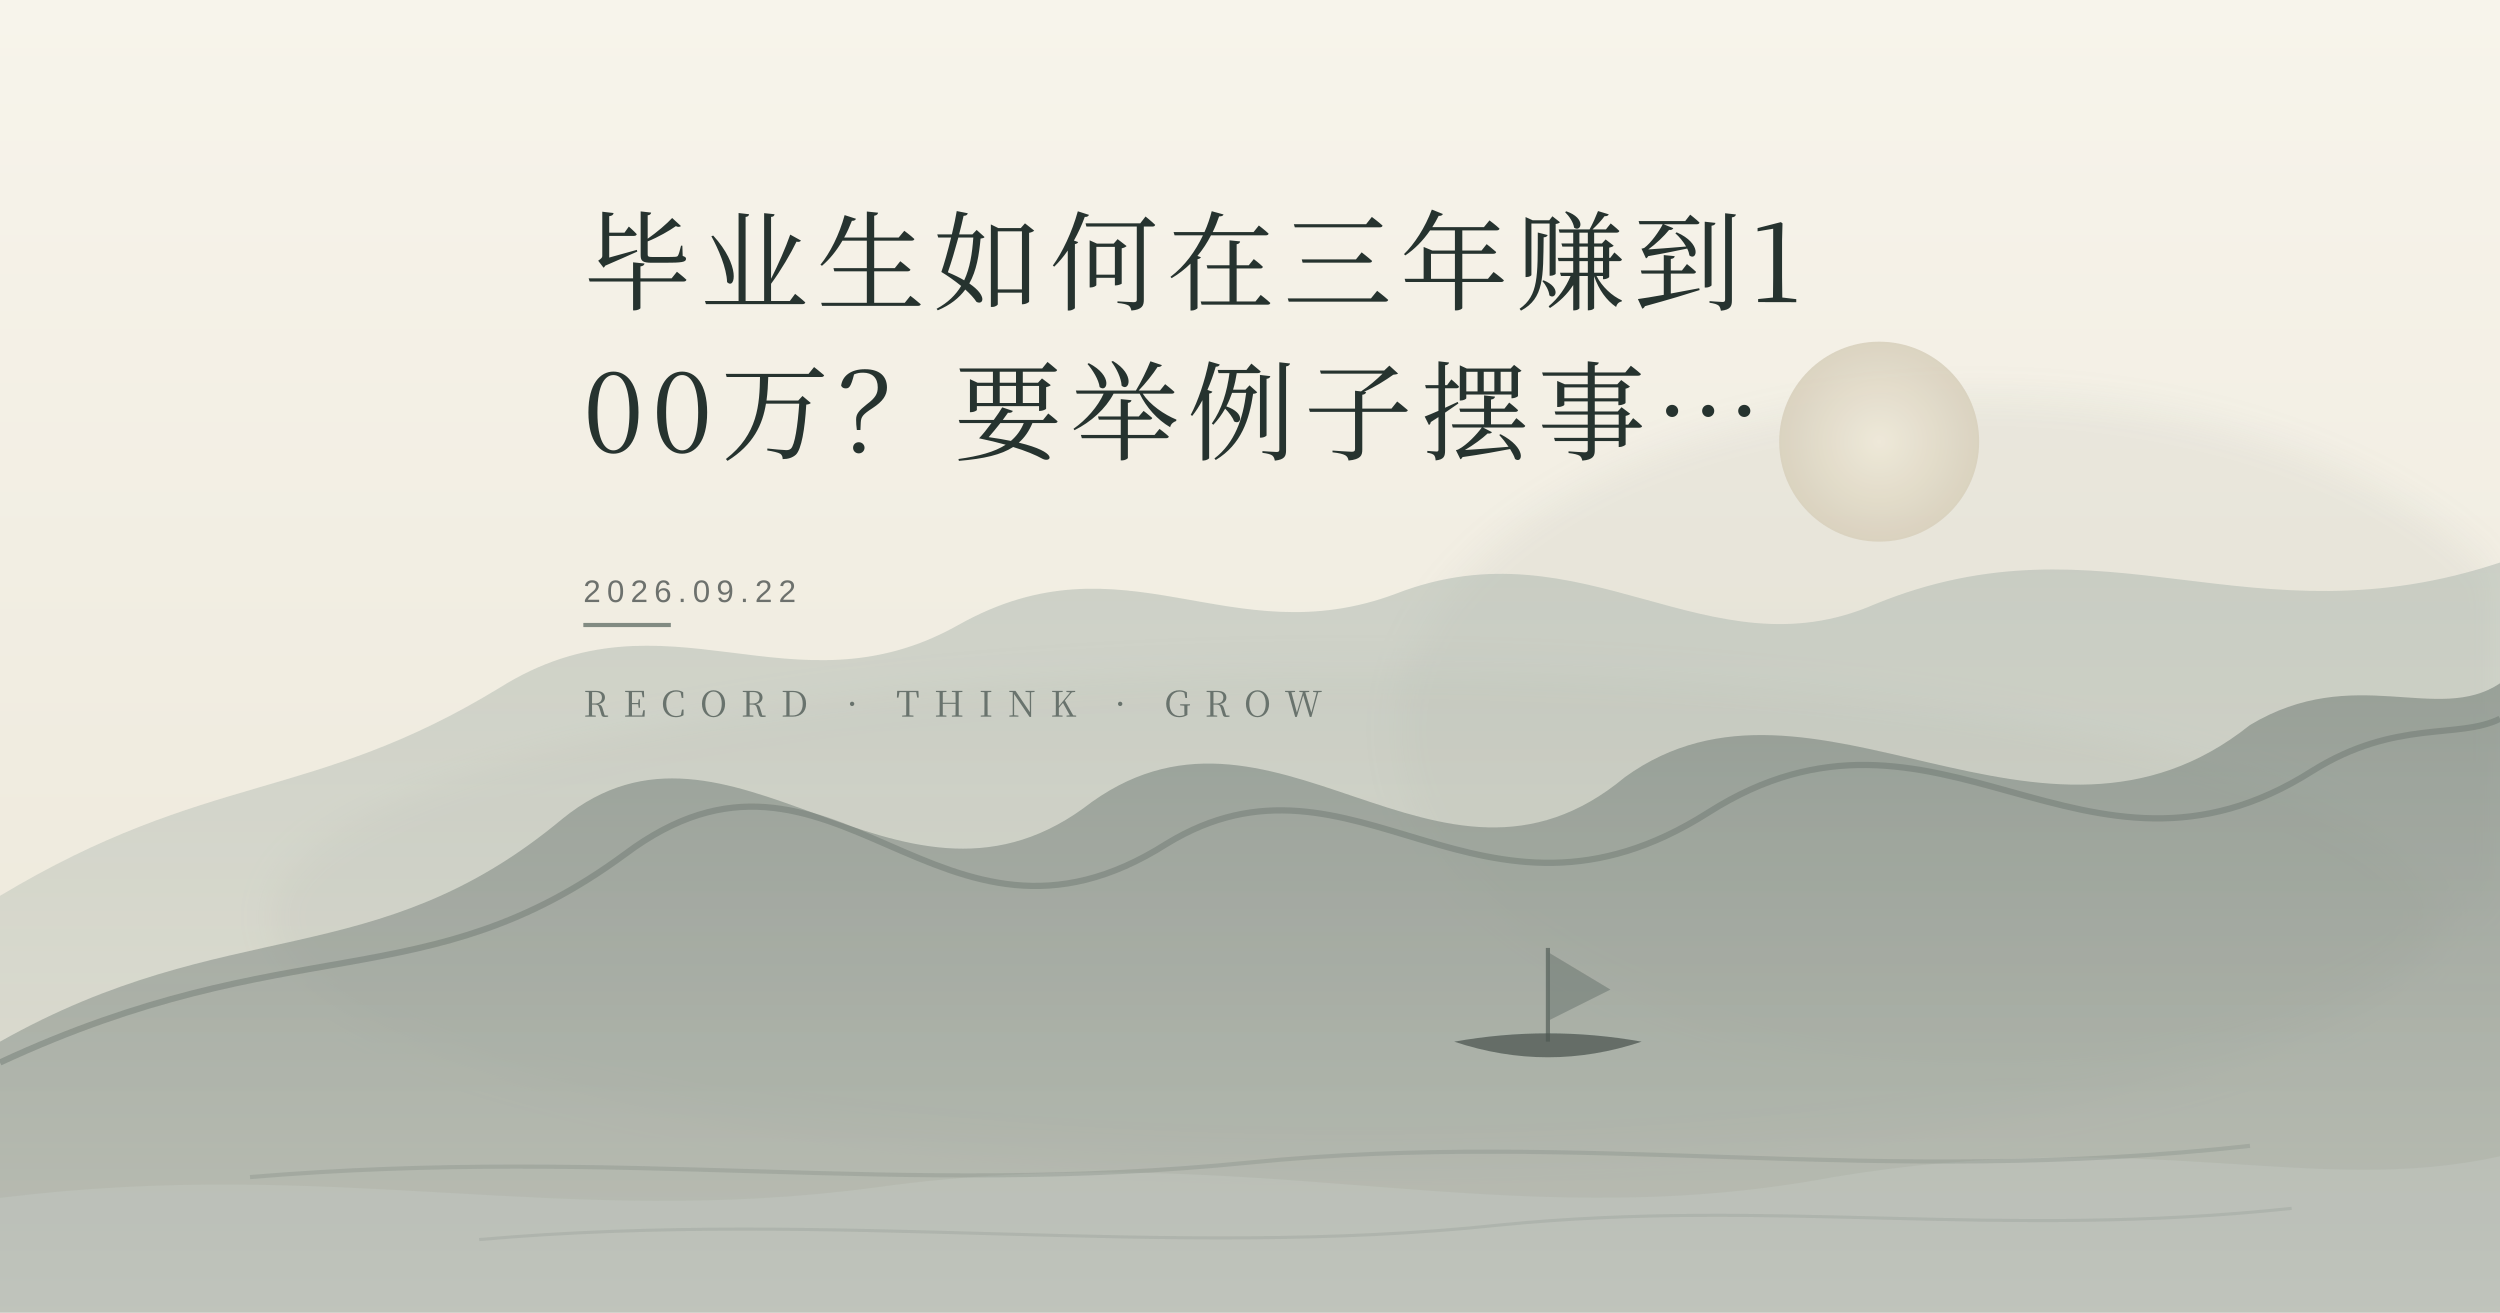
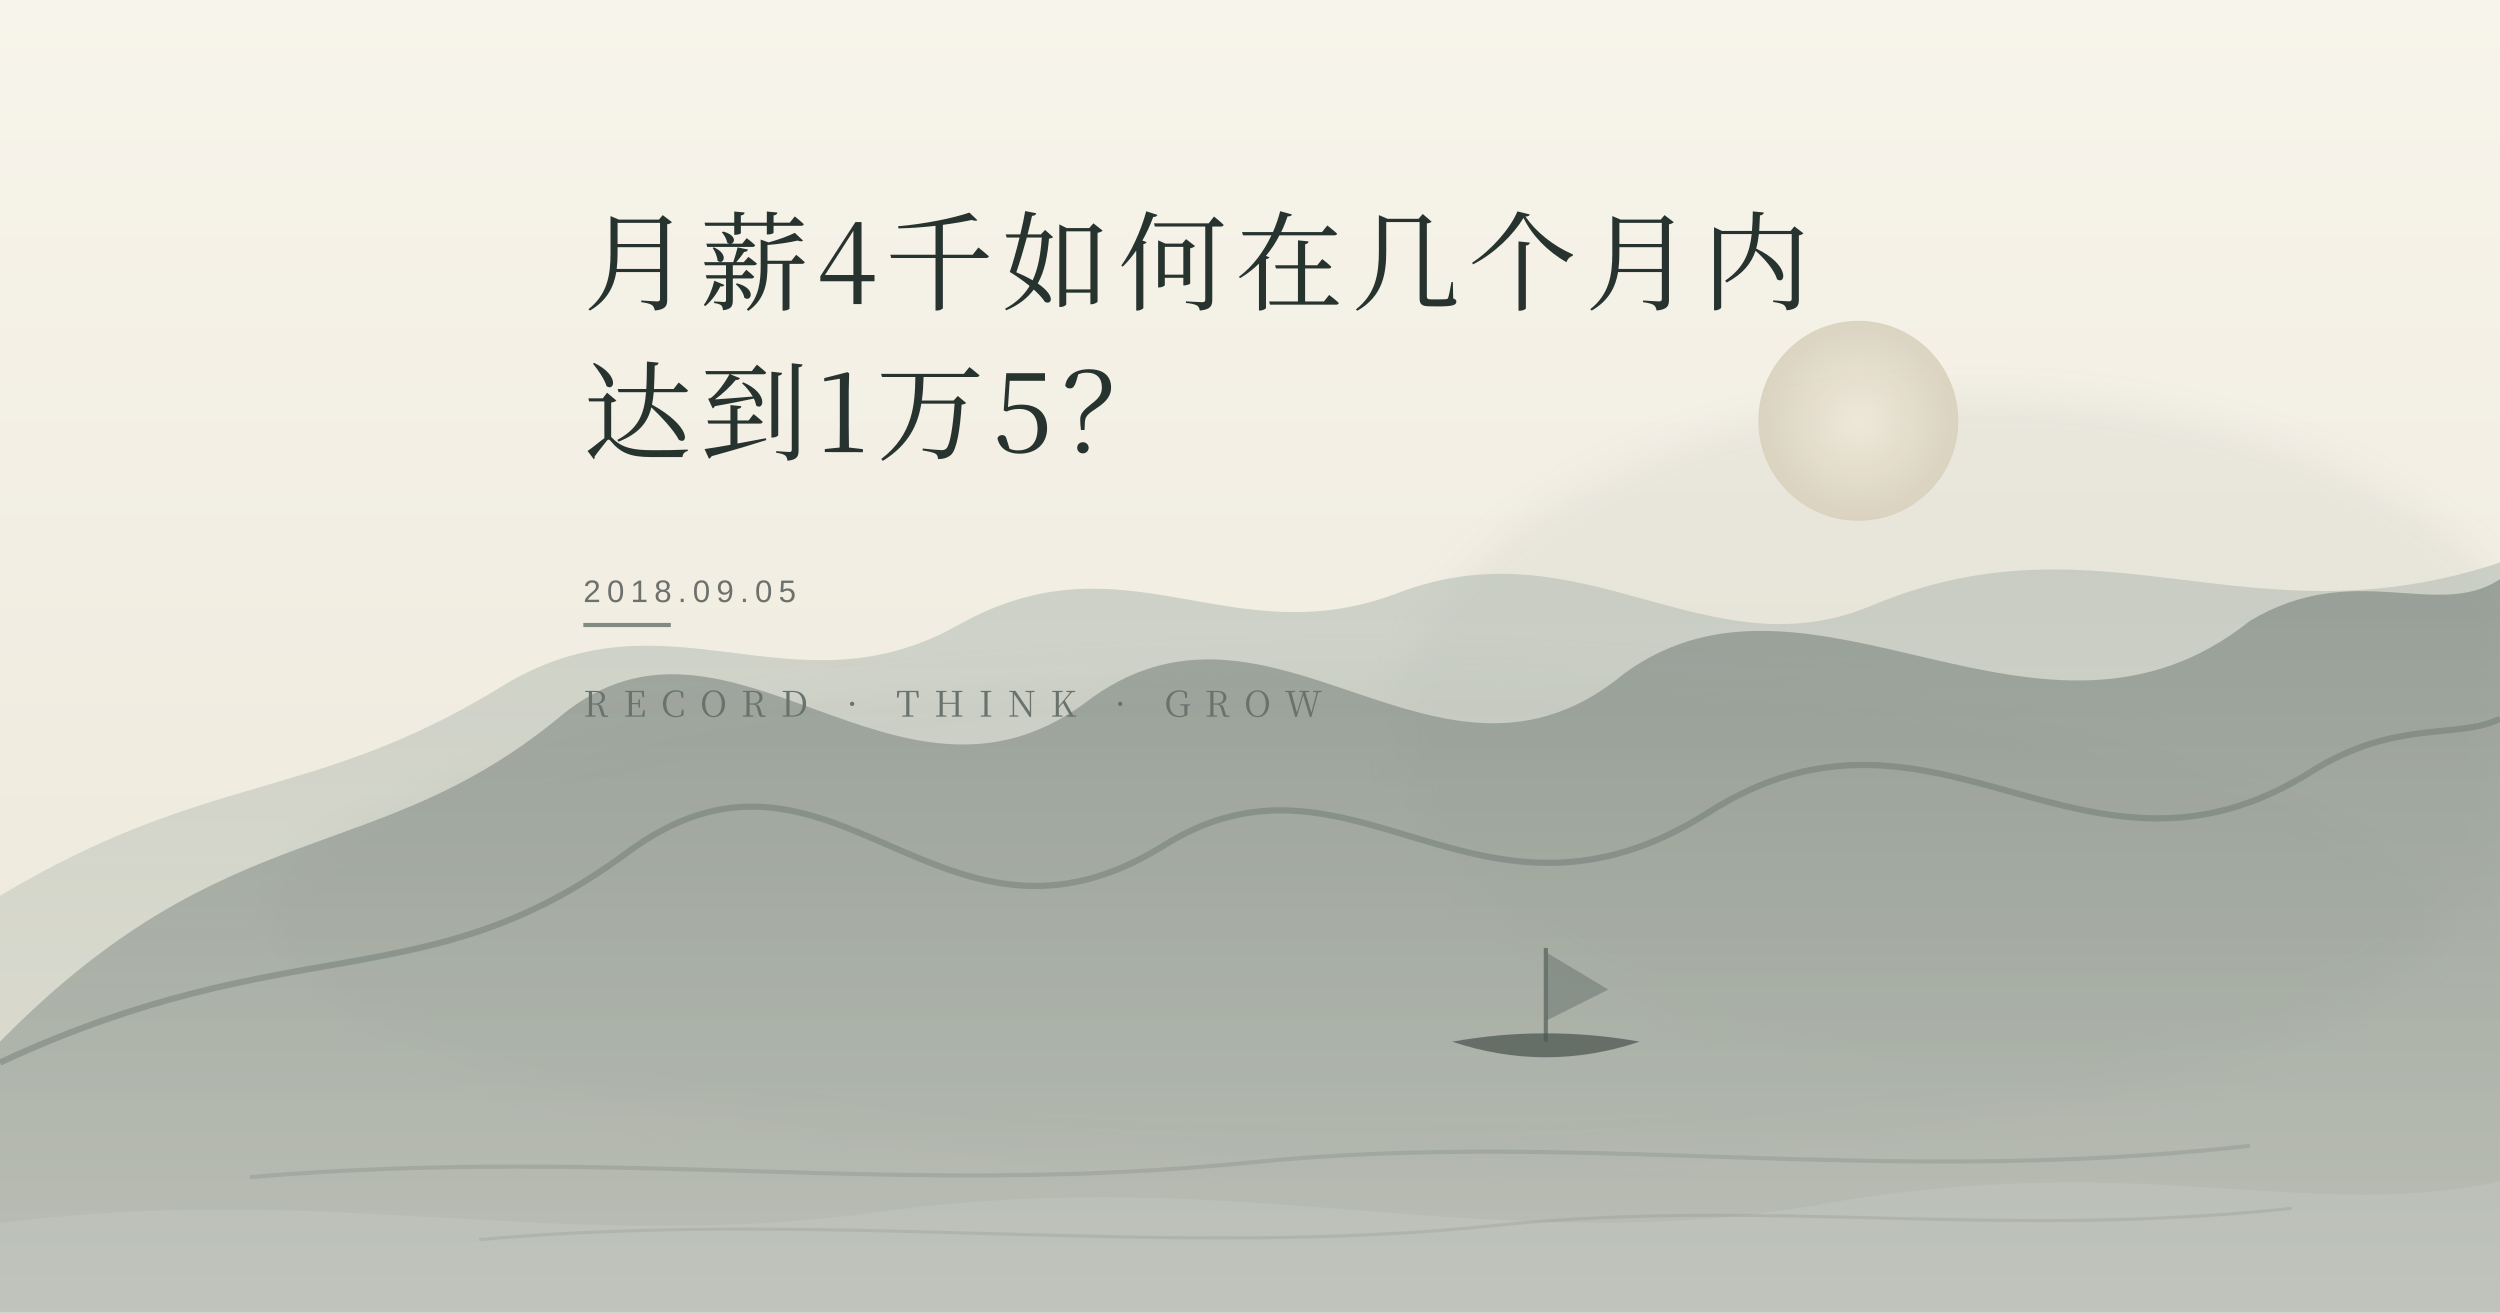
<svg xmlns="http://www.w3.org/2000/svg" width="1200" height="630" viewBox="0 0 1200 630">
  <defs>
    <linearGradient id="paper" x1="0" y1="0" x2="0" y2="1">
      <stop offset="0%" stop-color="#f7f4eb" />
      <stop offset="100%" stop-color="#ebe6d8" />
    </linearGradient>
    <linearGradient id="farMountain" x1="0" y1="0" x2="0" y2="1">
      <stop offset="0%" stop-color="#aeb8b0" />
      <stop offset="100%" stop-color="#d8d8cc" />
    </linearGradient>
    <linearGradient id="nearMountain" x1="0" y1="0" x2="0" y2="1">
      <stop offset="0%" stop-color="#69756f" />
      <stop offset="100%" stop-color="#9ba39b" />
    </linearGradient>
    <filter id="inkBlur">
      <feGaussianBlur stdDeviation="8" />
    </filter>
    <radialGradient id="moon">
      <stop offset="0%" stop-color="#eee8d8" />
      <stop offset="100%" stop-color="#d8d0bd" />
    </radialGradient>
    <style>

      .title {

        font-family:
          "Noto Serif CJK SC",
          "Source Han Serif SC",
          "Songti SC",
          "STSong",
          serif;

        font-size:
          52px;

        font-weight:
          500;

        letter-spacing:
          4px;

        fill:
          #26332f;
      }


      .subtitle {

        font-family:
          "Noto Serif CJK SC",
          "Source Han Serif SC",
          "Songti SC",
          "STSong",
          serif;

        font-size:
          17px;

        letter-spacing:
          7px;

        fill:
          #69736d;
      }


      .date {

        font-family:
          "Helvetica Neue",
          Arial,
          sans-serif;

        font-size:
          15px;

        letter-spacing:
          3px;

        fill:
          #6d716d;
      }

    </style>
  </defs>
  <rect x="0" y="0" width="1200" height="630" fill="url(#paper)" />
  <ellipse cx="650" cy="440" rx="520" ry="120" fill="#89958c" opacity="0.12" filter="url(#inkBlur)" />
  <ellipse cx="950" cy="350" rx="280" ry="160" fill="#738078" opacity="0.08" filter="url(#inkBlur)" />
-   <circle cx="902" cy="212" r="48" fill="url(#moon)" opacity="0.9" />
+   <circle cx="892" cy="202" r="48" fill="url(#moon)" opacity="0.9" />
  <path d="       M0 430        C100 370         150 385         240 330        C320 280         380 345         460 300        C540 255         590 315         670 285        C760 250         820 325         900 290        C1010 245         1080 310         1200 270        L1200 630       L0 630       Z     " fill="url(#farMountain)" opacity="0.55" />
-   <path d="       M0 500        C110 438         180 468         270 393        C350 328         430 453         520 388        C610 318         690 448         780 373        C870 308         980 428         1080 348        C1130 318         1170 348         1200 328        L1200 630       L0 630       Z     " fill="url(#nearMountain)" opacity="0.52" />
+   <path d="       M0 500        C110 388         180 418         270 343        C350 278         430 403         520 338        C610 268         690 398         780 323        C870 258         980 378         1080 298        C1130 268         1170 298         1200 278        L1200 630       L0 630       Z     " fill="url(#nearMountain)" opacity="0.52" />
  <path d="       M0 510        C140 445         205 480         300 410        C400 335         450 475         560 405        C650 350         710 460         820 390        C930 320         1000 440         1110 370        C1150 345         1180 355         1200 345     " fill="none" stroke="#59645e" stroke-width="3" opacity="0.35" />
-   <path d="       M0 575        C160 555         270 590         420 570        C600 545         720 595         880 565        C1030 540         1110 575         1200 555        L1200 630       L0 630       Z     " fill="#c4cbc4" opacity="0.38" />
+   <path d="       M0 587        C160 567         270 602         420 582        C600 557         720 607         880 577        C1030 552         1110 587         1200 567        L1200 630       L0 630       Z     " fill="#c4cbc4" opacity="0.38" />
  <path d="       M120 565        C300 550         430 575         600 558        C760 542         900 570         1080 550     " fill="none" stroke="#77827b" stroke-width="2" opacity="0.28" />
  <path d="       M230 595        C400 580         560 605         720 588        C850 575         960 595         1100 580     " fill="none" stroke="#77827b" stroke-width="1.5" opacity="0.20" />
-   <text x="280" y="145" class="title">毕业生如何在三年赚到1</text>
-   <text x="280" y="217" class="title">00万？要举例子摆事…</text>
+   <text x="280" y="145" class="title">月薪4千如何在几个月内</text>
+   <text x="280" y="217" class="title">达到1万5？</text>
  <rect x="280" y="299" width="42" height="2" fill="#52615a" opacity="0.7" />
  <text x="280" y="344" class="subtitle">RECORD · THINK · GROW</text>
-   <text x="280" y="289" class="date">2026.09.22</text>
-   <path d="       M698 500        Q743 492         788 500        Q743 515         698 500        Z     " fill="#4d5752" opacity="0.75" />
-   <line x1="743" y1="500" x2="743" y2="455" stroke="#4d5752" stroke-width="2" opacity="0.65" />
-   <path d="       M743 457       L743 490       L773 475       Z     " fill="#66716b" opacity="0.5" />
+   <text x="280" y="289" class="date">2018.09.05</text>
+   <path d="       M697 500        Q742 492         787 500        Q742 515         697 500        Z     " fill="#4d5752" opacity="0.75" />
+   <line x1="742" y1="500" x2="742" y2="455" stroke="#4d5752" stroke-width="2" opacity="0.65" />
+   <path d="       M742 457       L742 490       L772 475       Z     " fill="#66716b" opacity="0.5" />
</svg>
